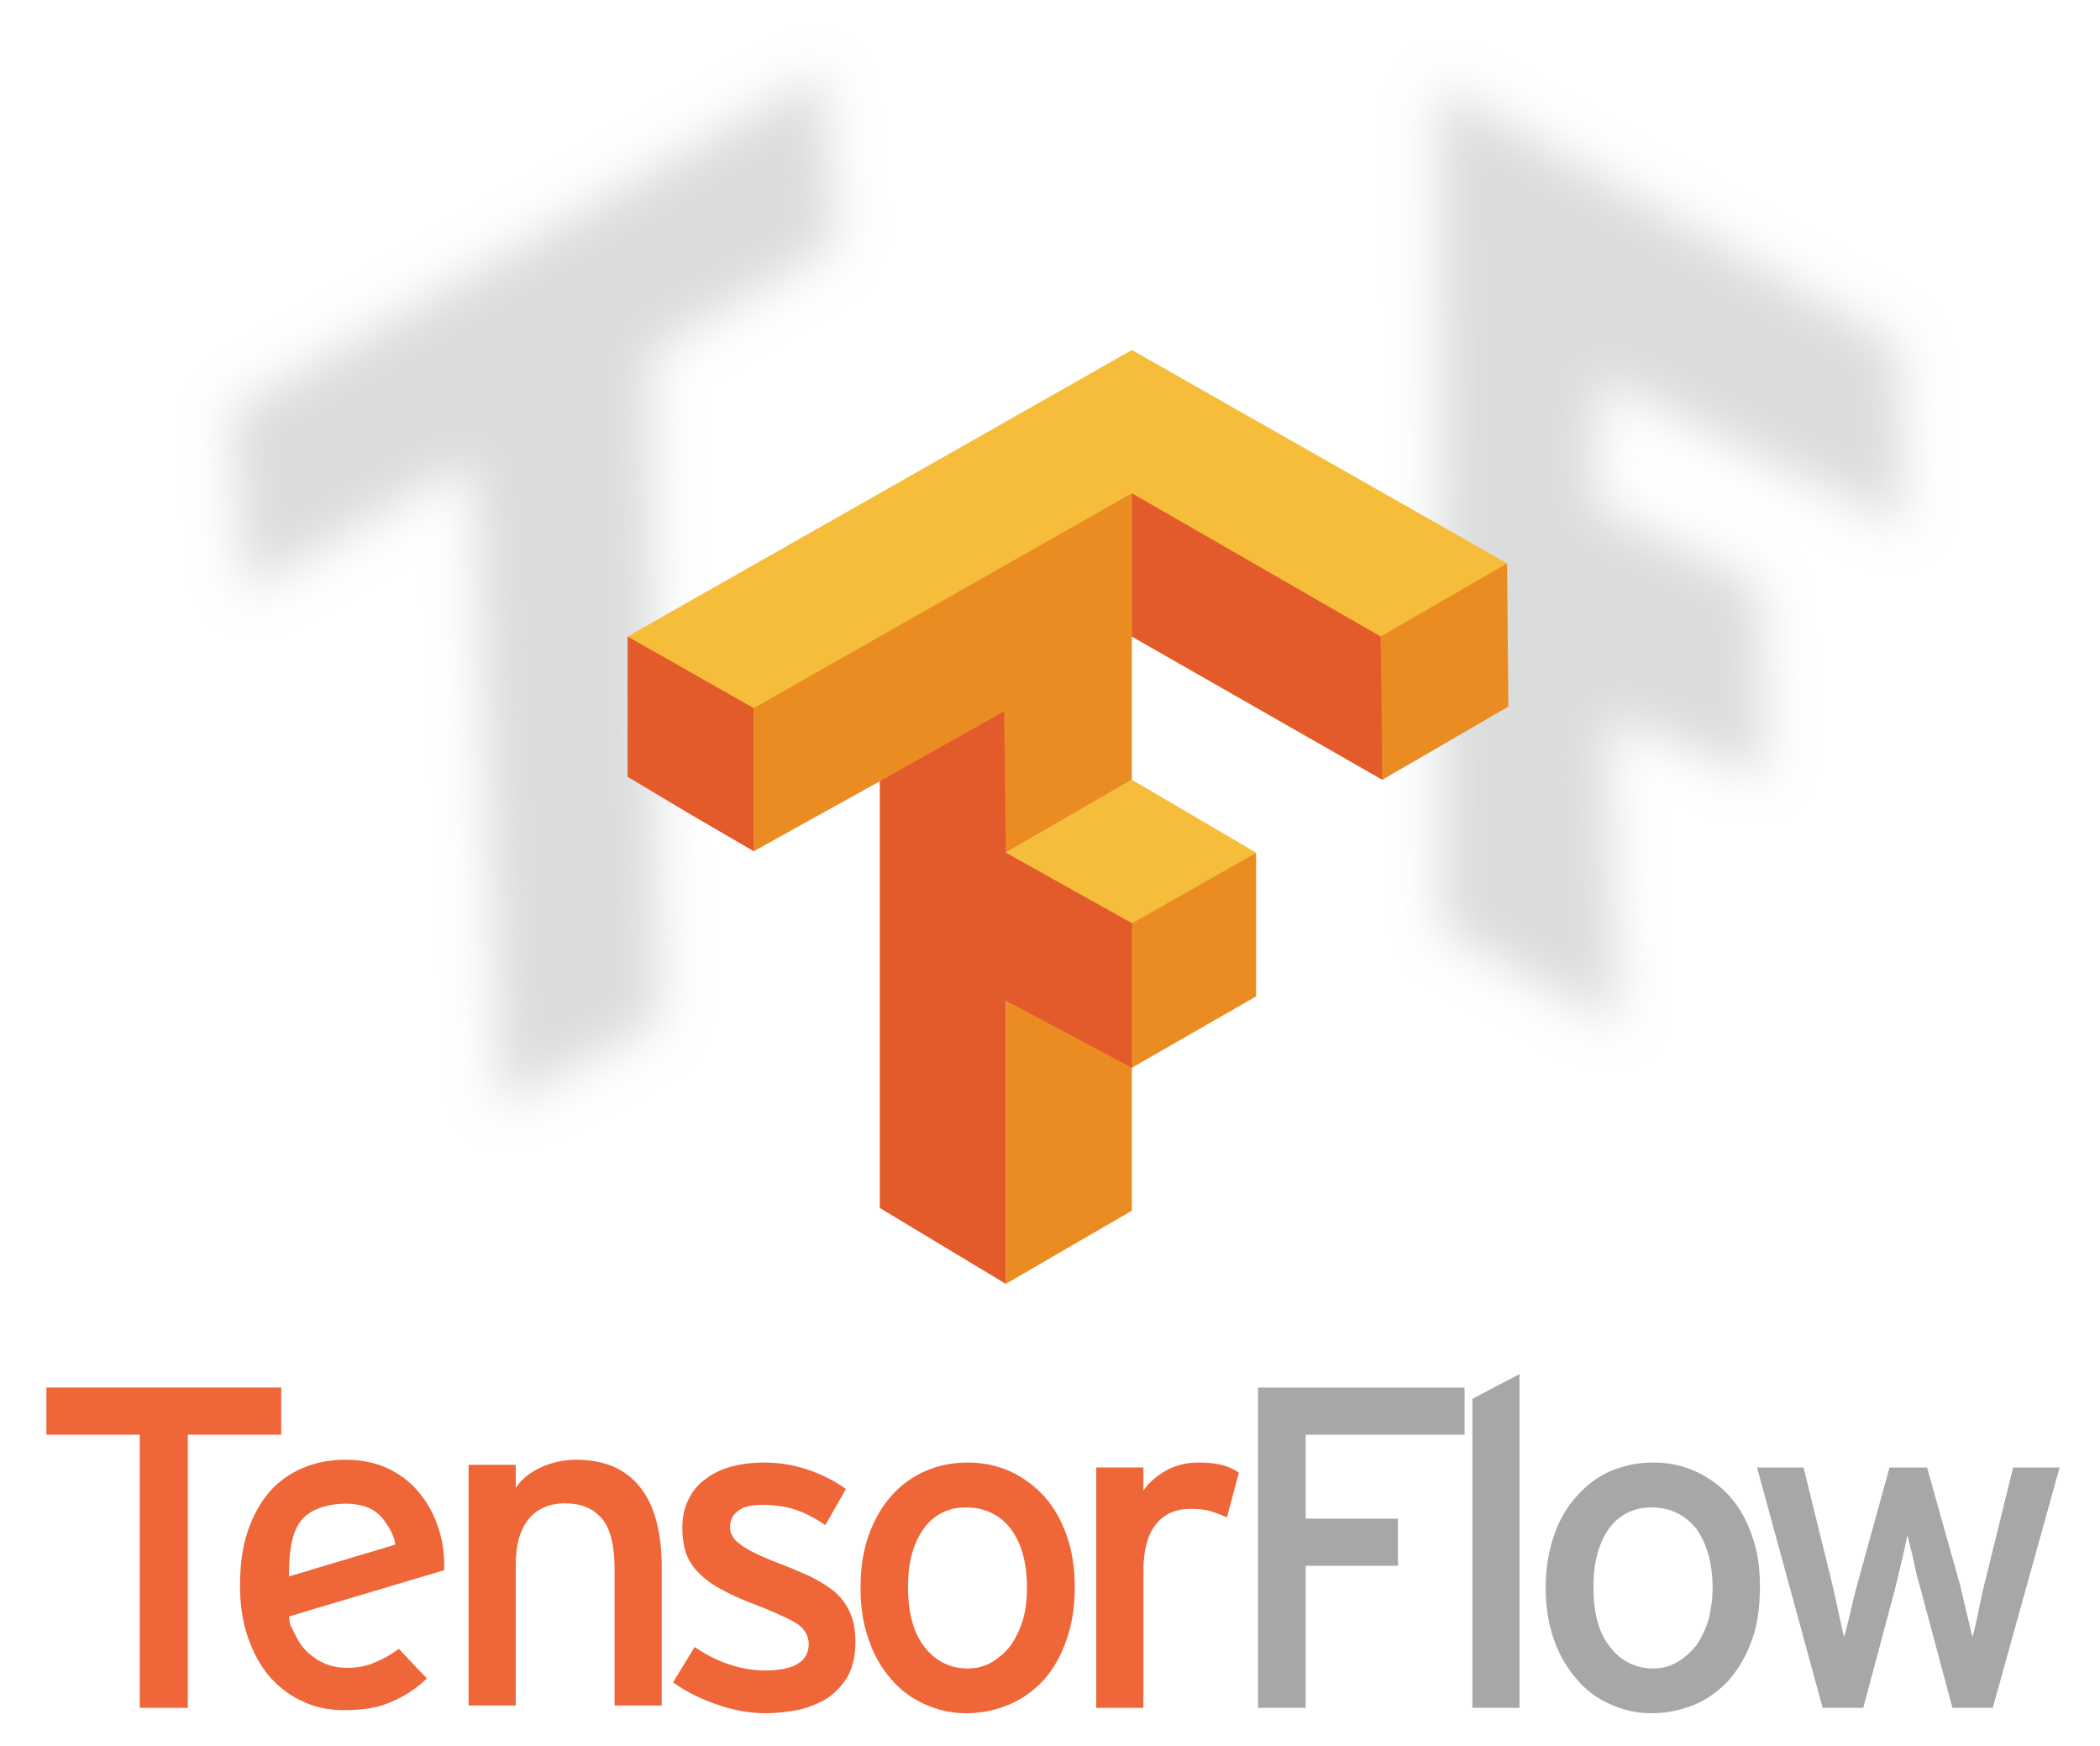
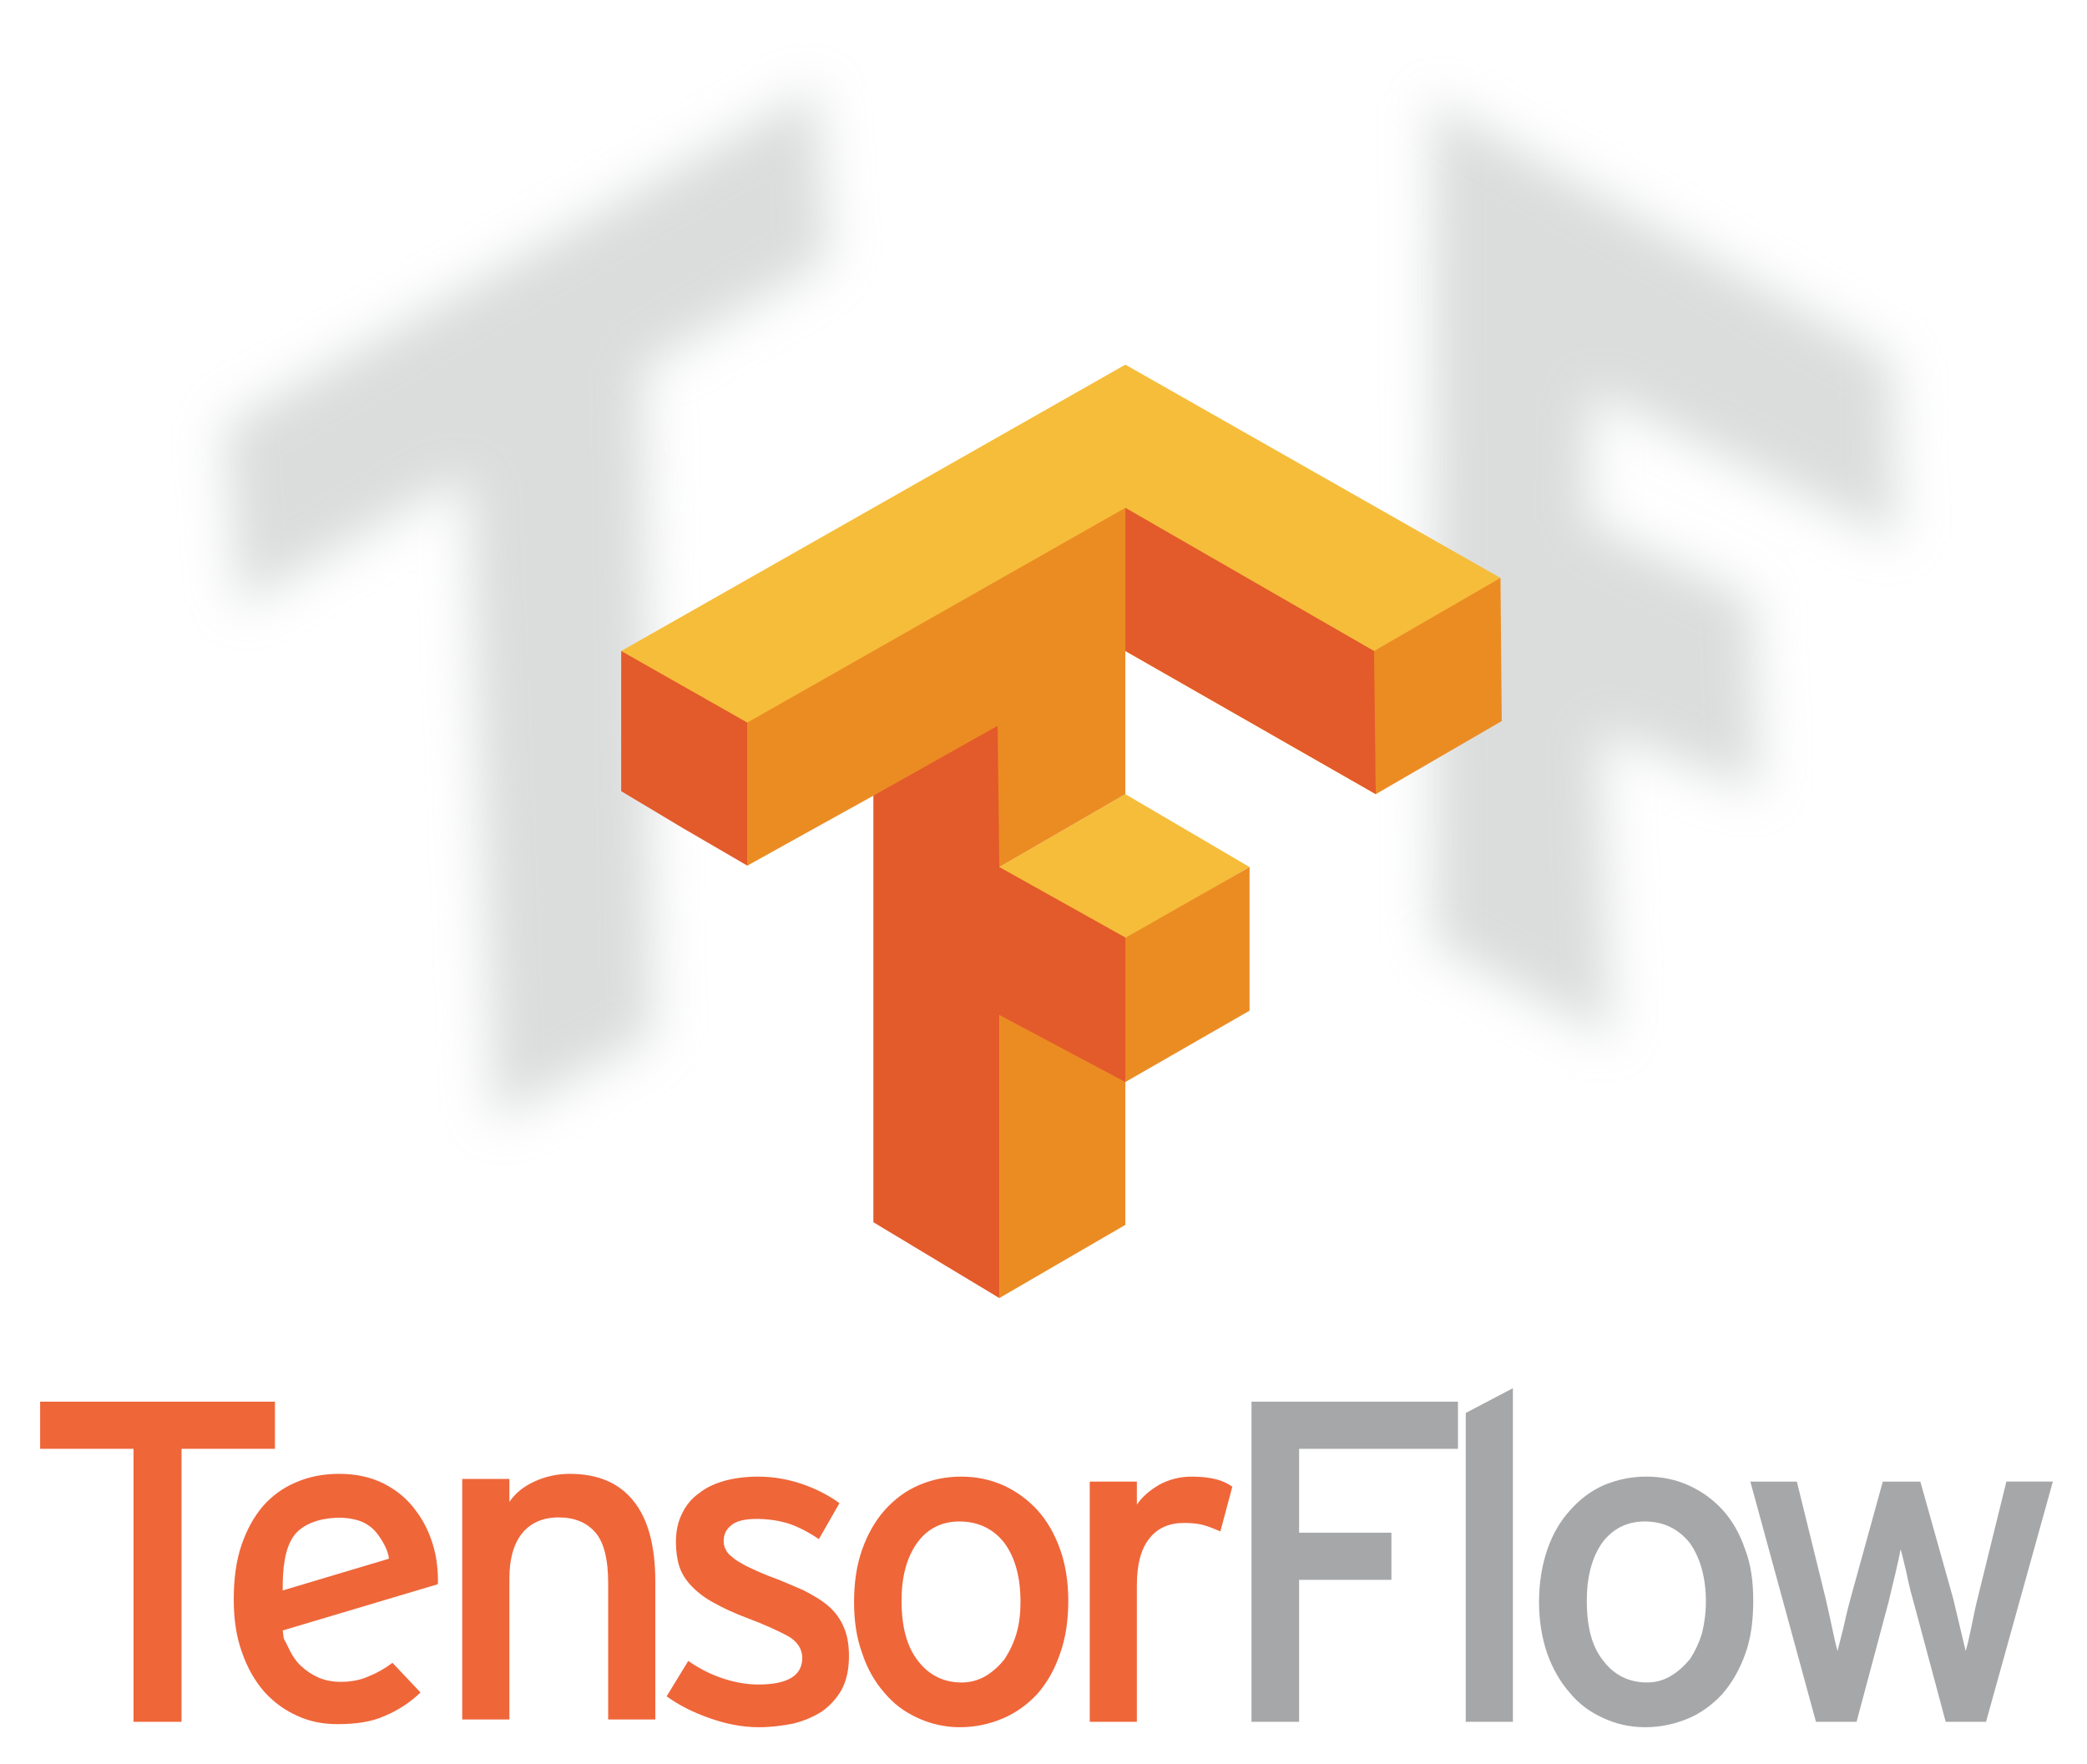
- <svg xmlns="http://www.w3.org/2000/svg" enable-background="new 0 0 500 500" viewBox="-1.74 -2.227 350.48 291.2">
-   <filter id="a" color-interpolation-filters="sRGB" height="1.126" width="1.254" x="-.127" y="-.063">
+ <svg xmlns="http://www.w3.org/2000/svg" viewBox="-0.70 -4.70 348.40 294.40">
+   <filter id="a" width="1.254" height="1.126" x="-.127" y="-.063" color-interpolation-filters="sRGB">
    <feGaussianBlur stdDeviation="4.108" />
  </filter>
-   <filter id="b" color-interpolation-filters="sRGB" height="1.114" width="1.195" x="-.097" y="-.057">
+   <filter id="b" width="1.195" height="1.114" x="-.097" y="-.057" color-interpolation-filters="sRGB">
    <feGaussianBlur stdDeviation="4.003" />
  </filter>
-   <path d="m238.335 11.869l76.938 43.524.842 30.326-51.105-24.991-.562 21.621 27.518 12.917 1.123 32.292-26.676-10.109 1.966 51.386-29.764-16.005z" fill="#a5aaaa" fill-opacity=".392" fill-rule="evenodd" filter="url(#a)" />
-   <path d="m113.211 174.815l96.663-55.161 2.101 28.106-30.207 17.599 1.576 108.746-26.004 13.659-4.465-104.806-37.037 21.276-2.364-28.368z" fill="#a5aaaa" fill-opacity=".392" fill-rule="evenodd" filter="url(#b)" transform="matrix(1.026276 0 0 1.026276 -79.72228 -112.9379)" />
-   <g transform="translate(-77 -105.1242)">
-     <path d="m243.128 245.165l21.036-12.168 20.736 12.168-20.736 11.974-21.036-11.688z" fill="#f6bd3a" />
-     <path d="m180 209.098l84.164-47.803 62.625 35.6-20.818 36.101-41.807-23.898-63.113 35.825z" fill="#f6bd3a" />
-     <path d="m243.128 292.969v-23.83l20.749-12 21.023-11.974v23.974l-20.736 11.91v23.845l-21.036 12.217zm0-47.804l-21.028-11.914-21.049 11.671v-23.878l63.113-35.852v47.803zm62.556-24.12v-11.947l21.105-12.203.211 23.899-21.029 12.202z" fill="#eb8c23" />
-     <path d="m222.1 304.453v-71.202l20.741-11.667.287 23.581 21.036 11.758v24.126l-21.036-11.197v47.259zm-31.726-65.746l-10.374-6.211v-23.397l21.051 11.947v23.878zm73.79-29.609v-23.905l41.52 23.905.287 23.898z" fill="#e35a2b" />
-     <path d="m106.607 342.277v45.572h-8.018v-45.572h-15.589v-7.869h39.197v7.869z" fill="#ef6639" />
-     <path d="m148.737 358.865c.7 2.412.72 5.693.649 6.016l-25.888 7.721c.221 1.923.137 1.145.762 2.486.627 1.402 1.369 2.594 2.297 3.449.918.853 1.951 1.52 3.061 1.995 1.11.433 2.32.651 3.502.646 1.672 0 3.24-.261 4.609-.87 1.438-.566 2.775-1.313 4.088-2.31l4.684 4.959c-1.774 1.696-3.769 2.99-5.983 3.913-2.148.979-4.773 1.368-7.869 1.368-2.316 0-4.563-.39-6.669-1.368-2.107-.923-3.97-2.288-5.524-3.995-1.607-1.842-2.843-3.987-3.742-6.575-.947-2.586-1.393-5.542-1.393-8.866 0-3.467.409-6.491 1.294-9.081.885-2.588 2.067-4.717 3.584-6.513 1.55-1.747 3.405-3.095 5.54-3.983 2.163-.939 4.579-1.402 7.167-1.402 2.839 0 5.304.553 7.433 1.613 2.135 1.082 3.89 2.524 5.259 4.369 1.437 1.846 2.453 3.922 3.139 6.428zm-7.517 1.758c-.077-1.316-1.044-2.976-1.848-4.048-.677-.952-1.727-1.776-2.83-2.191-1.181-.457-2.768-.662-4.19-.588-2.629.103-5.541.98-7.017 3.033-1.476 2.054-1.895 5.427-1.838 9.091zm36.608 26.835v-22.718c0-4.119-.741-6.943-2.197-8.569-1.441-1.626-3.466-2.443-6.077-2.443-2.639 0-4.657.919-6.08 2.632-1.456 1.842-2.136 4.32-2.136 7.573v23.525h-7.875v-40.153h7.875v3.84c.984-1.478 2.432-2.623 4.242-3.436 1.81-.813 3.75-1.254 5.821-1.254 4.702 0 8.255 1.514 10.658 4.541 2.415 2.982 3.638 7.466 3.638 13.447v23.015zm40.196-10.565c0 2.219-.41 4.072-1.239 5.632-.849 1.446-1.964 2.7-3.341 3.639-1.402.889-2.974 1.553-4.784 1.993-1.81.35-3.682.594-5.672.594-2.764 0-5.52-.549-8.219-1.51-2.748-.961-5.115-2.147-7.181-3.65l3.609-5.906c1.892 1.313 3.833 2.291 5.863 2.947 2.012.656 3.97.99 5.821.99 4.891 0 7.348-1.477 7.348-4.433 0-1.483-.816-2.786-2.458-3.692-1.66-.889-3.938-1.922-6.884-3.031-2.141-.813-3.943-1.646-5.423-2.492-1.506-.789-2.76-1.779-3.685-2.75-.926-.96-1.608-1.977-2.048-3.232-.373-1.151-.593-2.569-.593-4.124 0-1.839.333-3.395.997-4.729.646-1.378 1.61-2.571 2.843-3.436 1.186-.957 2.654-1.633 4.326-2.102 1.698-.445 3.543-.682 5.538-.682 2.515 0 4.972.421 7.37 1.233 2.331.813 4.451 1.886 6.226 3.198l-3.436 6.006c-1.626-1.115-3.288-1.986-4.985-2.581-1.698-.527-3.508-.796-5.431-.796-1.922 0-3.344.334-4.176 1.035-.885.683-1.304 1.56-1.304 2.651 0 .462.087.985.307 1.333.189.477.557.965 1.145 1.348.521.513 1.312.932 2.236 1.455.925.455 2.196 1.051 3.698 1.644 2.267.818 4.225 1.717 5.906 2.429 1.646.842 3.102 1.694 4.248 2.691 1.145.998 1.987 2.223 2.533 3.535.585 1.312.845 2.941.845 4.793zm36.612-9.272c0 3.324-.444 6.298-1.401 8.92-.89 2.624-2.151 4.807-3.792 6.684-1.641 1.743-3.561 3.145-5.746 4.068-2.175.926-4.594 1.457-7.197 1.457-2.515 0-4.877-.564-7.02-1.557-2.142-.979-3.991-2.324-5.579-4.237-1.554-1.779-2.825-3.96-3.679-6.576-.92-2.516-1.347-5.327-1.347-8.54 0-3.279.445-6.201 1.364-8.788.927-2.587 2.167-4.752 3.77-6.562 1.641-1.811 3.494-3.211 5.673-4.137 2.178-.941 4.499-1.436 7.073-1.436 2.516 0 4.914.494 7.109 1.48 2.133.982 4.098 2.431 5.692 4.187 1.589 1.796 2.839 3.97 3.732 6.521.908 2.552 1.348 5.454 1.348 8.516zm-7.977.219c0-4.099-.871-7.368-2.681-9.839-1.811-2.335-4.339-3.596-7.519-3.596-3.027 0-5.392 1.261-7.074 3.596-1.733 2.471-2.583 5.633-2.583 9.62 0 4.479.939 7.779 2.784 10.106 1.81 2.326 4.251 3.556 7.22 3.556 1.48 0 2.833-.366 4.087-1.103 1.186-.737 2.255-1.681 3.132-2.832.825-1.282 1.489-2.624 1.969-4.259.476-1.646.665-3.365.665-5.249zm33.369-11.778c-.895-.369-1.771-.745-2.695-1.021-.915-.278-2.046-.389-3.375-.389-2.511 0-4.433.853-5.813 2.622-1.356 1.704-2.056 4.321-2.056 7.653v22.923h-7.87v-40.103h7.87v3.841c.903-1.33 2.195-2.421 3.785-3.342 1.59-.854 3.382-1.328 5.376-1.328 1.625 0 2.974.166 4.043.438 1.05.261 1.977.712 2.73 1.239z" fill="#ef6639" />
-     <path d="m293.171 342.277v13.999h15.409v7.869h-15.409v23.704h-7.949v-53.442h34.468v7.87zm27.818 45.573v-51.555l7.87-4.137v55.691h-7.87zm47.994-20.229c0 3.324-.378 6.298-1.341 8.92-.948 2.624-2.207 4.807-3.832 6.684-1.627 1.743-3.514 3.145-5.675 4.068-2.268.926-4.594 1.457-7.219 1.457-2.585 0-4.931-.564-7.021-1.557-2.166-.979-4.025-2.324-5.579-4.237-1.555-1.779-2.83-3.96-3.747-6.576-.853-2.516-1.346-5.327-1.346-8.54 0-3.279.511-6.201 1.4-8.788.889-2.587 2.175-4.752 3.824-6.562 1.62-1.811 3.469-3.211 5.581-4.137 2.245-.941 4.582-1.436 7.142-1.436 2.516 0 4.914.494 7.059 1.48 2.194.982 4.163 2.431 5.74 4.187 1.59 1.796 2.813 3.97 3.673 6.521.981 2.552 1.341 5.454 1.341 8.516zm-7.903.219c0-4.099-.944-7.368-2.688-9.839-1.877-2.335-4.337-3.596-7.517-3.596-3.028 0-5.409 1.261-7.142 3.596-1.685 2.471-2.535 5.633-2.535 9.62 0 4.479.891 7.779 2.804 10.106 1.779 2.326 4.25 3.556 7.234 3.556 1.452 0 2.818-.366 4.005-1.103 1.245-.737 2.254-1.681 3.205-2.832.818-1.282 1.482-2.624 1.978-4.259.393-1.646.656-3.365.656-5.249zm46.763 20.01h-6.731l-5.423-20.229c-.452-1.527-.803-3.064-1.14-4.709-.396-1.623-.674-2.899-.961-3.86-.259 1.298-.537 2.592-.835 3.881-.389 1.626-.812 3.251-1.148 4.797l-5.373 20.12h-6.776l-10.957-40.103h7.763l4.795 19.471c.368 1.601.732 3.247 1.078 4.882.368 1.646.629 2.959.917 3.938l.996-3.938c.339-1.635.746-3.281 1.187-4.882l5.378-19.471h6.264l5.497 19.578c.389 1.566.73 3.142 1.132 4.774.403 1.646.719 2.959.943 3.938.282-.979.602-2.308.938-3.969.319-1.604.656-3.25 1.057-4.851l4.797-19.471h7.759z" fill="#a6a7a9" />
+   <path fill="#a5aaaa" fill-opacity=".392" fill-rule="evenodd" d="M238.335 11.869l76.938 43.523.843 30.326-51.105-24.99-.562 21.62 27.518 12.917 1.123 32.292-26.675-10.109 1.965 51.386-29.764-16.005z" filter="url(#a)" />
+   <path fill="#a5aaaa" fill-opacity=".392" fill-rule="evenodd" d="M113.21 174.815l96.663-55.161 2.102 28.105-30.207 17.6 1.576 108.745-26.005 13.659-4.465-104.806-37.037 21.277-2.364-28.369z" filter="url(#b)" transform="translate(-79.722 -112.938) scale(1.02628)" />
+   <g>
+     <path fill="#f6bd3a" d="M166.128 140.04l21.036-12.167L207.9 140.04l-20.736 11.974-21.036-11.688z" />
+     <path fill="#f6bd3a" d="M103 103.974l84.164-47.803 62.625 35.6-20.818 36.1-41.807-23.897-63.113 35.825z" />
+     <path fill="#eb8c23" d="M166.128 187.845v-23.83l20.749-12L207.9 140.04v23.974l-20.736 11.91v23.845l-21.036 12.217zm0-47.804L145.1 128.127l-21.049 11.67V115.92l63.113-35.852v47.803zm62.556-24.12v-11.947l21.105-12.203.211 23.899-21.029 12.202z" />
+     <path fill="#e35a2b" d="M145.1 199.329v-71.202l20.741-11.667.287 23.58 21.036 11.759v24.126l-21.036-11.197v47.259zm-31.726-65.746L103 127.372v-23.397l21.051 11.947V139.8zm73.79-29.61V80.07l41.52 23.905.287 23.898z" />
+     <path fill="#ef6639" d="M29.607 237.153v45.572h-8.018v-45.572H6v-7.87h39.197v7.87z" />
+     <path fill="#ef6639" d="M71.737 253.74c.7 2.413.72 5.694.649 6.017l-25.888 7.72c.221 1.924.137 1.146.762 2.487.627 1.402 1.369 2.594 2.297 3.449.918.853 1.951 1.52 3.061 1.995a9.63 9.63 0 0 0 3.502.646c1.672 0 3.24-.261 4.609-.87a16.905 16.905 0 0 0 4.088-2.31l4.684 4.959a19.356 19.356 0 0 1-5.983 3.913c-2.148.979-4.773 1.368-7.869 1.368-2.316 0-4.563-.39-6.669-1.368-2.107-.923-3.97-2.288-5.524-3.995-1.607-1.842-2.843-3.987-3.742-6.575-.947-2.586-1.393-5.542-1.393-8.866 0-3.467.409-6.491 1.294-9.081.885-2.588 2.067-4.717 3.584-6.513 1.55-1.747 3.405-3.095 5.54-3.983 2.163-.94 4.579-1.402 7.167-1.402 2.839 0 5.304.553 7.433 1.613 2.135 1.082 3.89 2.524 5.259 4.369 1.437 1.846 2.453 3.922 3.139 6.428zm-7.517 1.76c-.077-1.316-1.044-2.976-1.848-4.048-.677-.952-1.727-1.776-2.83-2.191-1.181-.457-2.768-.662-4.19-.588-2.629.103-5.541.98-7.017 3.033-1.476 2.054-1.895 5.427-1.838 9.09zm36.608 26.835v-22.718c0-4.12-.741-6.943-2.197-8.57-1.441-1.625-3.466-2.442-6.077-2.442-2.639 0-4.657.919-6.08 2.632-1.456 1.842-2.136 4.32-2.136 7.573v23.525h-7.875V242.18h7.875v3.84c.984-1.478 2.432-2.623 4.242-3.436a14.067 14.067 0 0 1 5.821-1.254c4.702 0 8.255 1.514 10.658 4.54 2.415 2.983 3.638 7.467 3.638 13.448v23.015zm40.196-10.565c0 2.219-.41 4.072-1.239 5.632-.849 1.446-1.964 2.7-3.341 3.639-1.402.889-2.974 1.553-4.784 1.993-1.81.35-3.682.594-5.672.594-2.764 0-5.52-.55-8.219-1.51-2.748-.961-5.115-2.147-7.181-3.65l3.609-5.906c1.892 1.313 3.833 2.29 5.863 2.947 2.012.656 3.97.99 5.821.99 4.891 0 7.348-1.477 7.348-4.433 0-1.483-.816-2.786-2.458-3.692-1.66-.89-3.938-1.922-6.884-3.031-2.141-.813-3.943-1.646-5.423-2.492a14.33 14.33 0 0 1-3.685-2.75c-.926-.96-1.608-1.977-2.048-3.232-.373-1.151-.593-2.57-.593-4.124 0-1.84.333-3.395.997-4.73.646-1.377 1.61-2.57 2.843-3.435 1.186-.957 2.654-1.633 4.326-2.102 1.698-.445 3.543-.682 5.538-.682 2.515 0 4.972.42 7.37 1.233 2.331.813 4.451 1.886 6.226 3.198l-3.436 6.006c-1.626-1.115-3.288-1.986-4.985-2.581-1.698-.527-3.508-.796-5.431-.796-1.922 0-3.344.334-4.176 1.035-.885.683-1.304 1.56-1.304 2.65 0 .463.087.986.307 1.334.189.477.557.965 1.145 1.348.521.513 1.312.932 2.236 1.455a49.843 49.843 0 0 0 3.698 1.644c2.267.818 4.225 1.717 5.906 2.429 1.646.842 3.102 1.694 4.248 2.69a9.535 9.535 0 0 1 2.533 3.536c.585 1.312.845 2.94.845 4.793zm36.612-9.272c0 3.324-.444 6.298-1.401 8.92-.89 2.624-2.151 4.807-3.792 6.684-1.641 1.743-3.561 3.145-5.746 4.068a18.285 18.285 0 0 1-7.197 1.457c-2.515 0-4.877-.564-7.02-1.557-2.142-.98-3.991-2.324-5.579-4.237-1.554-1.78-2.825-3.96-3.679-6.576-.92-2.516-1.347-5.327-1.347-8.54 0-3.28.445-6.201 1.364-8.788.927-2.587 2.167-4.752 3.77-6.562 1.641-1.811 3.494-3.211 5.673-4.137 2.178-.941 4.499-1.436 7.073-1.436 2.516 0 4.914.494 7.109 1.48a17.828 17.828 0 0 1 5.692 4.187c1.589 1.796 2.839 3.97 3.732 6.52.908 2.553 1.348 5.455 1.348 8.517zm-7.977.219c0-4.1-.871-7.368-2.681-9.84-1.811-2.334-4.339-3.595-7.519-3.595-3.027 0-5.392 1.26-7.074 3.596-1.733 2.47-2.583 5.633-2.583 9.62 0 4.479.939 7.779 2.784 10.106 1.81 2.326 4.251 3.556 7.22 3.556 1.48 0 2.833-.366 4.087-1.103a11.651 11.651 0 0 0 3.132-2.832c.825-1.282 1.489-2.624 1.969-4.26.476-1.645.665-3.364.665-5.248zm33.369-11.778c-.895-.37-1.771-.745-2.695-1.021-.915-.278-2.046-.39-3.375-.39-2.511 0-4.433.854-5.813 2.623-1.356 1.704-2.056 4.32-2.056 7.653v22.923h-7.87v-40.103h7.87v3.84c.903-1.33 2.195-2.42 3.785-3.341 1.59-.854 3.382-1.328 5.376-1.328 1.625 0 2.974.166 4.043.438a8.264 8.264 0 0 1 2.73 1.239z" />
+     <path fill="#a6a7a9" d="M216.171 237.153v13.999h15.409v7.869h-15.409v23.704h-7.949v-53.442h34.468v7.87zm27.818 45.573V231.17l7.87-4.137v55.69h-7.87zm47.994-20.23c0 3.325-.378 6.299-1.341 8.92-.948 2.625-2.207 4.808-3.832 6.685-1.627 1.743-3.514 3.145-5.675 4.068-2.268.926-4.594 1.457-7.219 1.457-2.585 0-4.931-.564-7.021-1.557-2.166-.98-4.025-2.324-5.579-4.237-1.555-1.78-2.83-3.96-3.747-6.576-.853-2.516-1.346-5.327-1.346-8.54 0-3.28.511-6.201 1.4-8.788.889-2.587 2.175-4.752 3.824-6.562 1.62-1.811 3.469-3.211 5.581-4.137a18.148 18.148 0 0 1 7.142-1.436c2.516 0 4.914.494 7.059 1.48a17.2 17.2 0 0 1 5.74 4.187c1.59 1.796 2.813 3.97 3.673 6.52.981 2.553 1.341 5.455 1.341 8.517zm-7.903.22c0-4.1-.944-7.368-2.688-9.84-1.877-2.334-4.337-3.595-7.517-3.595-3.028 0-5.409 1.26-7.142 3.596-1.685 2.47-2.535 5.633-2.535 9.62 0 4.479.891 7.779 2.804 10.106 1.779 2.326 4.25 3.556 7.234 3.556 1.452 0 2.818-.366 4.005-1.103 1.245-.737 2.254-1.681 3.205-2.832a16.746 16.746 0 0 0 1.978-4.26c.393-1.645.656-3.364.656-5.248zm46.763 20.01h-6.731l-5.423-20.23c-.452-1.526-.803-3.063-1.14-4.708-.396-1.623-.674-2.9-.961-3.86a131.268 131.268 0 0 1-.835 3.88c-.389 1.627-.812 3.252-1.148 4.798l-5.373 20.12h-6.776l-10.957-40.103h7.763l4.795 19.47a289.17 289.17 0 0 1 1.078 4.883c.368 1.646.629 2.959.917 3.938l.996-3.938a78.552 78.552 0 0 1 1.187-4.882l5.378-19.471h6.264l5.497 19.578c.389 1.566.73 3.142 1.132 4.774.403 1.646.719 2.959.943 3.938.282-.98.602-2.308.938-3.97.319-1.603.656-3.25 1.057-4.85l4.797-19.471H342z" />
  </g>
</svg>
